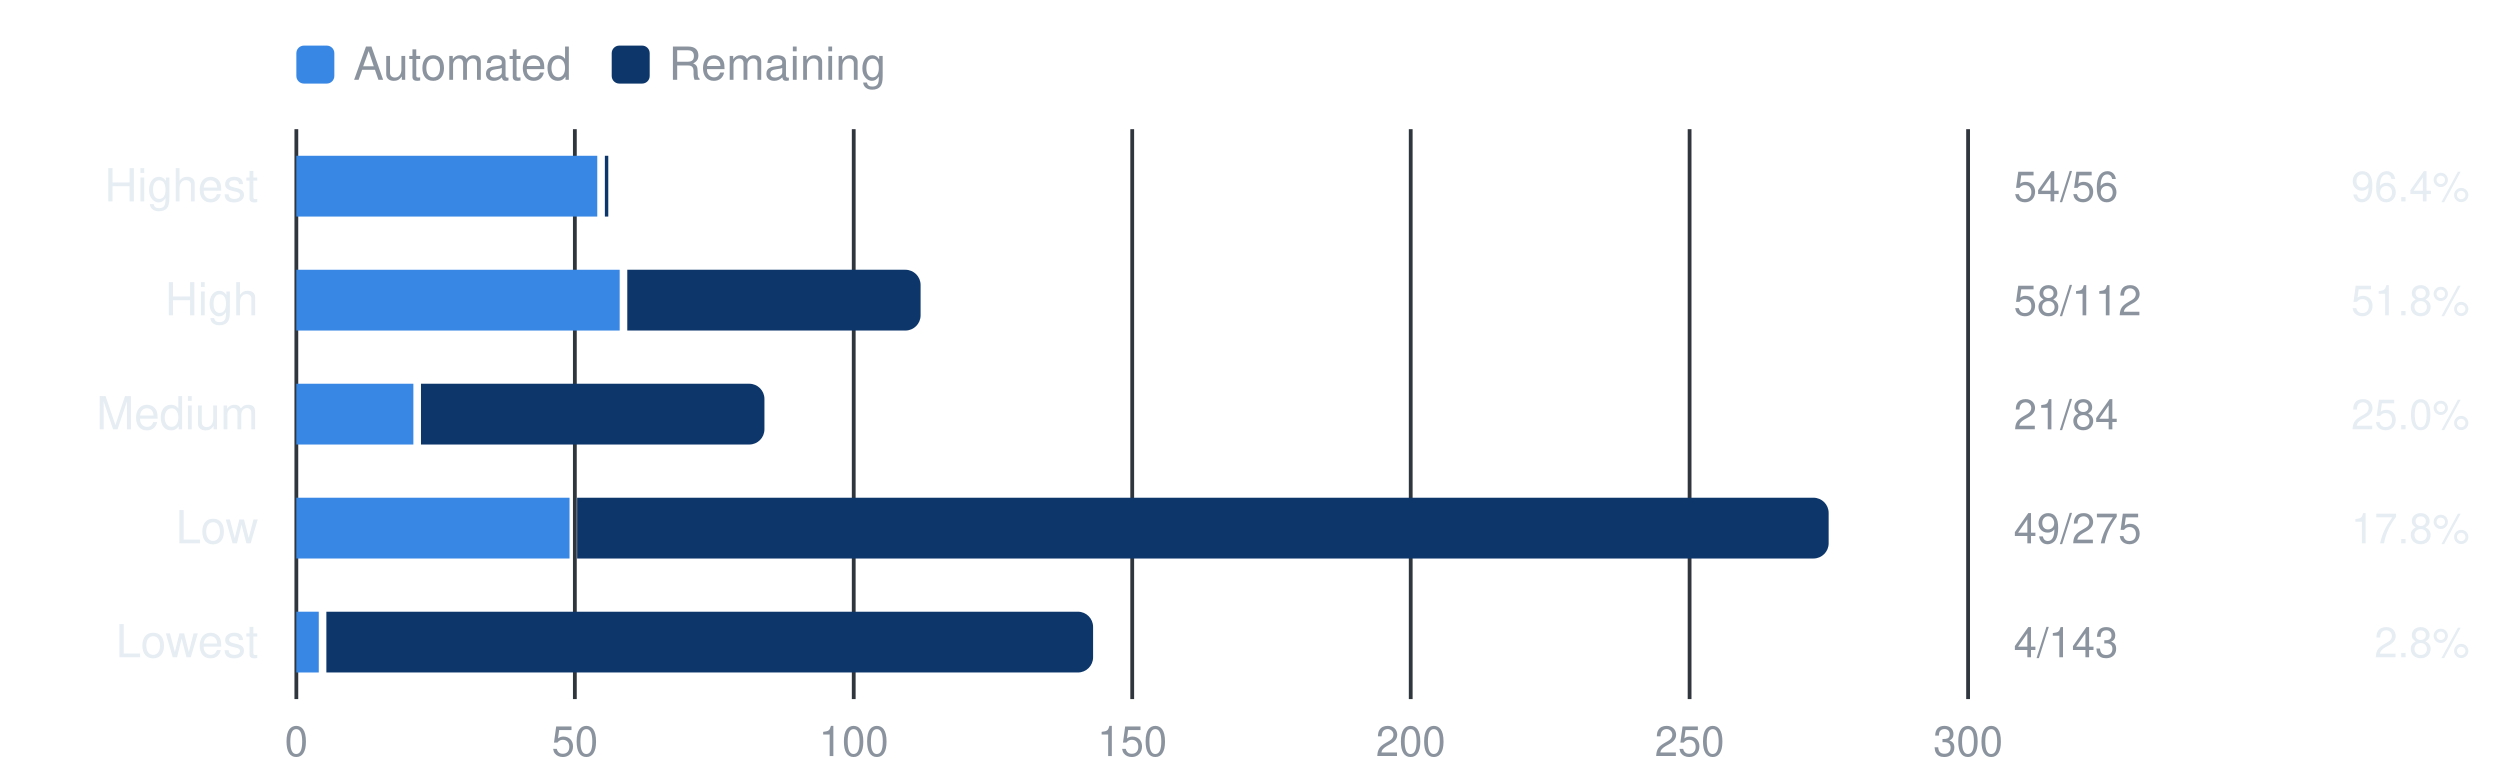
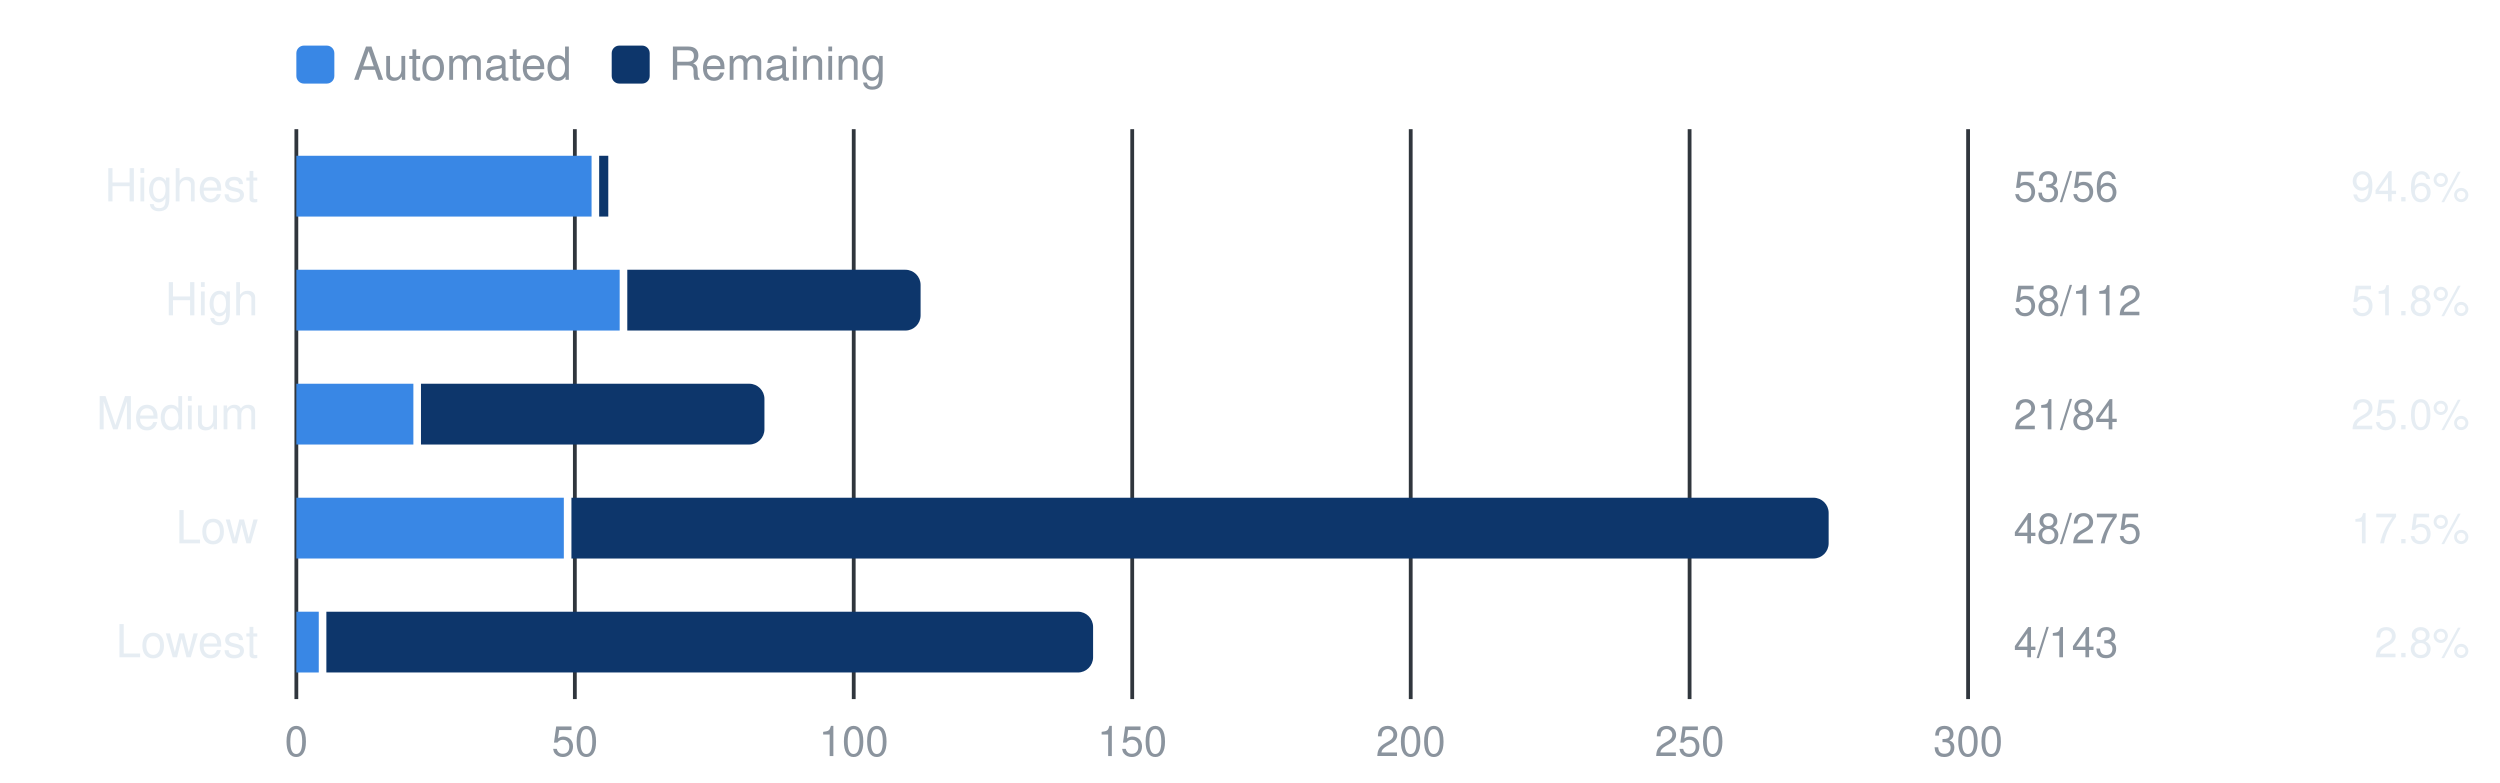
<svg xmlns="http://www.w3.org/2000/svg" width="658" height="206" viewBox="0 0 658 206" role="img" aria-label="Automated versus remaining conda CLI test cases, by priority">
  <g font-family="-apple-system,BlinkMacSystemFont,Segoe UI,Helvetica,Arial,sans-serif" font-size="12">
    <rect x="78" y="12" width="10" height="10" rx="2" fill="#3987e5" />
    <text x="93" y="21" fill="#8b949e">Automated</text>
    <rect x="161" y="12" width="10" height="10" rx="2" fill="#0d366b" />
    <text x="176" y="21" fill="#8b949e">Remaining</text>
    <line x1="78.0" y1="34" x2="78.0" y2="184" stroke="#30363d" stroke-width="1" />
    <text x="78.0" y="199" fill="#8b949e" font-size="11" text-anchor="middle">0</text>
    <line x1="151.3" y1="34" x2="151.3" y2="184" stroke="#30363d" stroke-width="1" />
    <text x="151.3" y="199" fill="#8b949e" font-size="11" text-anchor="middle">50</text>
    <line x1="224.7" y1="34" x2="224.7" y2="184" stroke="#30363d" stroke-width="1" />
    <text x="224.7" y="199" fill="#8b949e" font-size="11" text-anchor="middle">100</text>
    <line x1="298.0" y1="34" x2="298.0" y2="184" stroke="#30363d" stroke-width="1" />
    <text x="298.0" y="199" fill="#8b949e" font-size="11" text-anchor="middle">150</text>
    <line x1="371.3" y1="34" x2="371.3" y2="184" stroke="#30363d" stroke-width="1" />
    <text x="371.3" y="199" fill="#8b949e" font-size="11" text-anchor="middle">200</text>
    <line x1="444.7" y1="34" x2="444.7" y2="184" stroke="#30363d" stroke-width="1" />
    <text x="444.7" y="199" fill="#8b949e" font-size="11" text-anchor="middle">250</text>
    <line x1="518.0" y1="34" x2="518.0" y2="184" stroke="#30363d" stroke-width="1" />
    <text x="518.0" y="199" fill="#8b949e" font-size="11" text-anchor="middle">300</text>
    <text x="68" y="53.0" fill="#e6edf3" text-anchor="end">Highest</text>
-     <path d="M78.0,41.0h79.2v16.0h-79.2z" fill="#3987e5" />
-     <path d="M159.2,41.0h0.9v16.0h-0.9z" fill="#0d366b" />
-     <text x="530" y="53.0" fill="#8b949e" font-size="11">54/56</text>
-     <text x="650" y="53.0" fill="#e6edf3" font-size="11" text-anchor="end">96.4%</text>
+     <path d="M78.0,41.0h77.7v16.0h-77.7z" fill="#3987e5" />
+     <path d="M157.7,41.0h2.4v16.0h-2.4z" fill="#0d366b" />
+     <text x="530" y="53.0" fill="#8b949e" font-size="11">53/56</text>
+     <text x="650" y="53.0" fill="#e6edf3" font-size="11" text-anchor="end">94.6%</text>
    <text x="68" y="83.0" fill="#e6edf3" text-anchor="end">High</text>
    <path d="M78.0,71.0h85.1v16.0h-85.1z" fill="#3987e5" />
    <path d="M165.1,71.0H238.3A4,4 0 0 1 242.3,75.0V83.0A4,4 0 0 1 238.3,87.0H165.1z" fill="#0d366b" />
    <text x="530" y="83.0" fill="#8b949e" font-size="11">58/112</text>
    <text x="650" y="83.0" fill="#e6edf3" font-size="11" text-anchor="end">51.8%</text>
    <text x="68" y="113.0" fill="#e6edf3" text-anchor="end">Medium</text>
    <path d="M78.0,101.0h30.8v16.0h-30.8z" fill="#3987e5" />
    <path d="M110.8,101.0H197.2A4,4 0 0 1 201.2,105.0V113.0A4,4 0 0 1 197.2,117.0H110.8z" fill="#0d366b" />
    <text x="530" y="113.0" fill="#8b949e" font-size="11">21/84</text>
    <text x="650" y="113.0" fill="#e6edf3" font-size="11" text-anchor="end">25.0%</text>
    <text x="68" y="143.0" fill="#e6edf3" text-anchor="end">Low</text>
-     <path d="M78.0,131.0h71.9v16.0h-71.9z" fill="#3987e5" />
-     <path d="M151.9,131.0H477.3A4,4 0 0 1 481.3,135.0V143.0A4,4 0 0 1 477.3,147.0H151.9z" fill="#0d366b" />
-     <text x="530" y="143.0" fill="#8b949e" font-size="11">49/275</text>
-     <text x="650" y="143.0" fill="#e6edf3" font-size="11" text-anchor="end">17.8%</text>
+     <path d="M78.0,131.0h70.4v16.0h-70.4z" fill="#3987e5" />
+     <path d="M150.4,131.0H477.3A4,4 0 0 1 481.3,135.0V143.0A4,4 0 0 1 477.3,147.0H150.4z" fill="#0d366b" />
+     <text x="530" y="143.0" fill="#8b949e" font-size="11">48/275</text>
+     <text x="650" y="143.0" fill="#e6edf3" font-size="11" text-anchor="end">17.5%</text>
    <text x="68" y="173.0" fill="#e6edf3" text-anchor="end">Lowest</text>
    <path d="M78.0,161.0h5.9v16.0h-5.9z" fill="#3987e5" />
    <path d="M85.9,161.0H283.7A4,4 0 0 1 287.7,165.0V173.0A4,4 0 0 1 283.7,177.0H85.9z" fill="#0d366b" />
    <text x="530" y="173.0" fill="#8b949e" font-size="11">4/143</text>
    <text x="650" y="173.0" fill="#e6edf3" font-size="11" text-anchor="end">2.8%</text>
  </g>
</svg>
